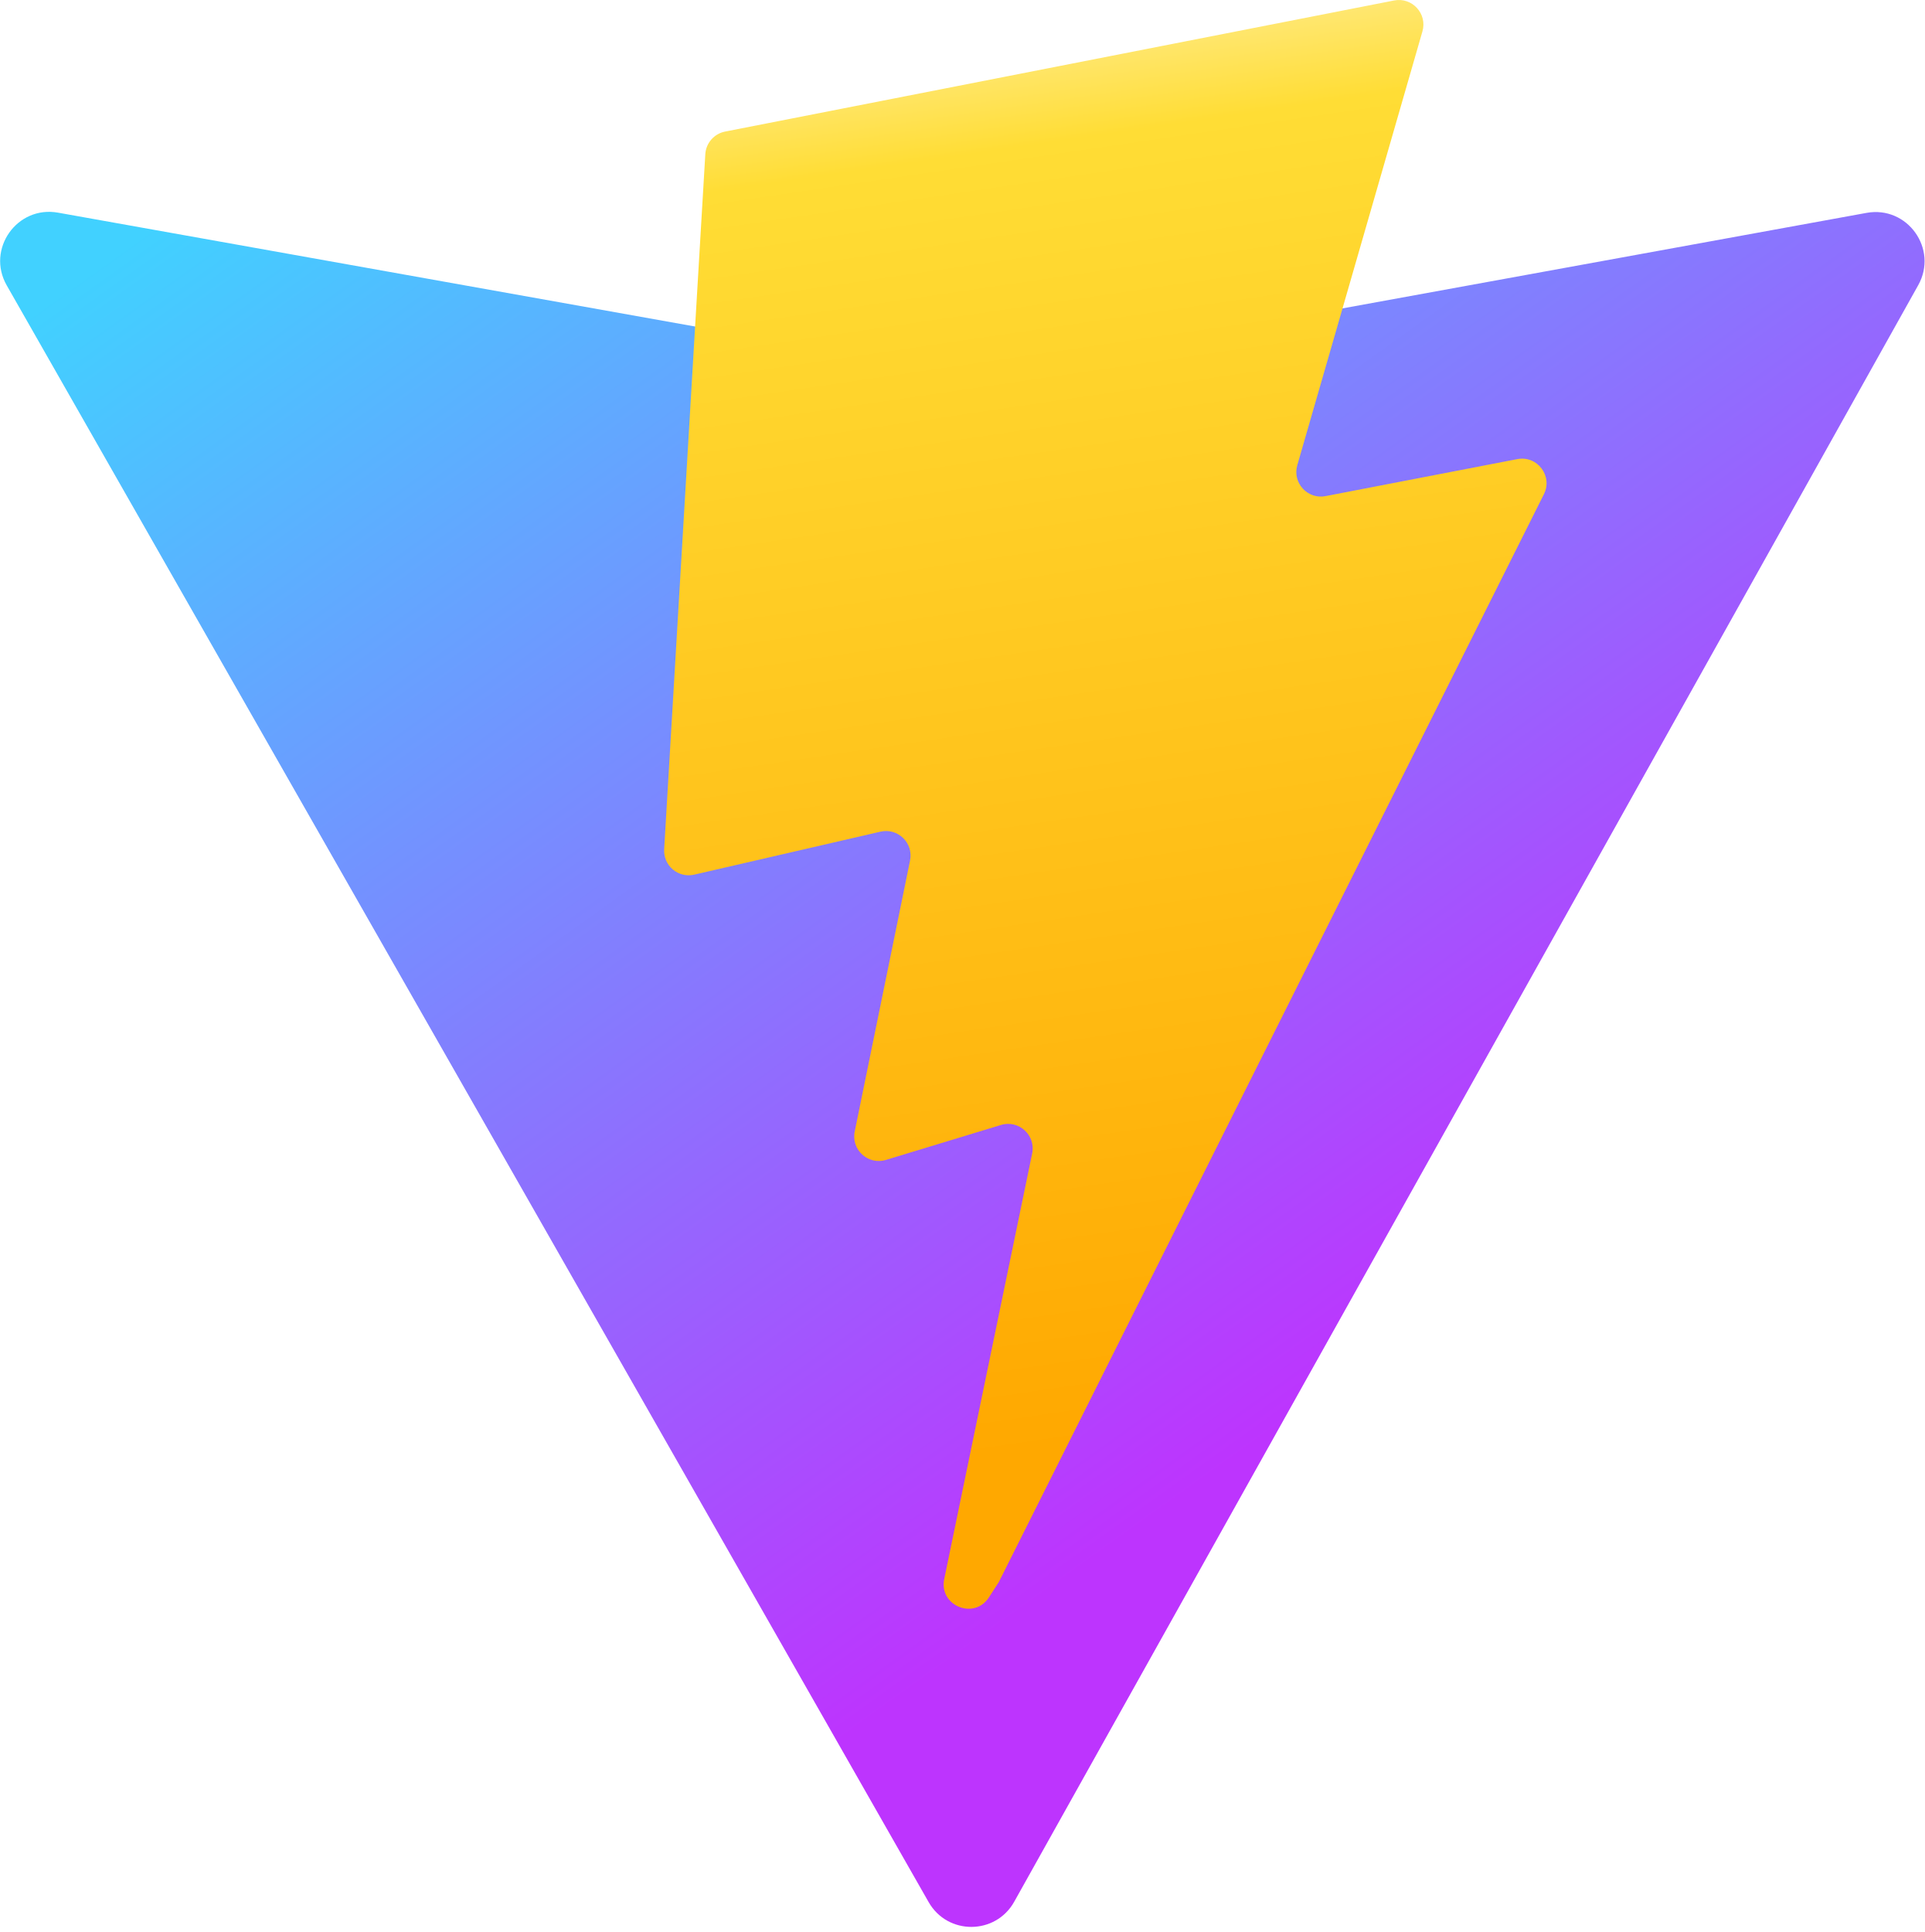
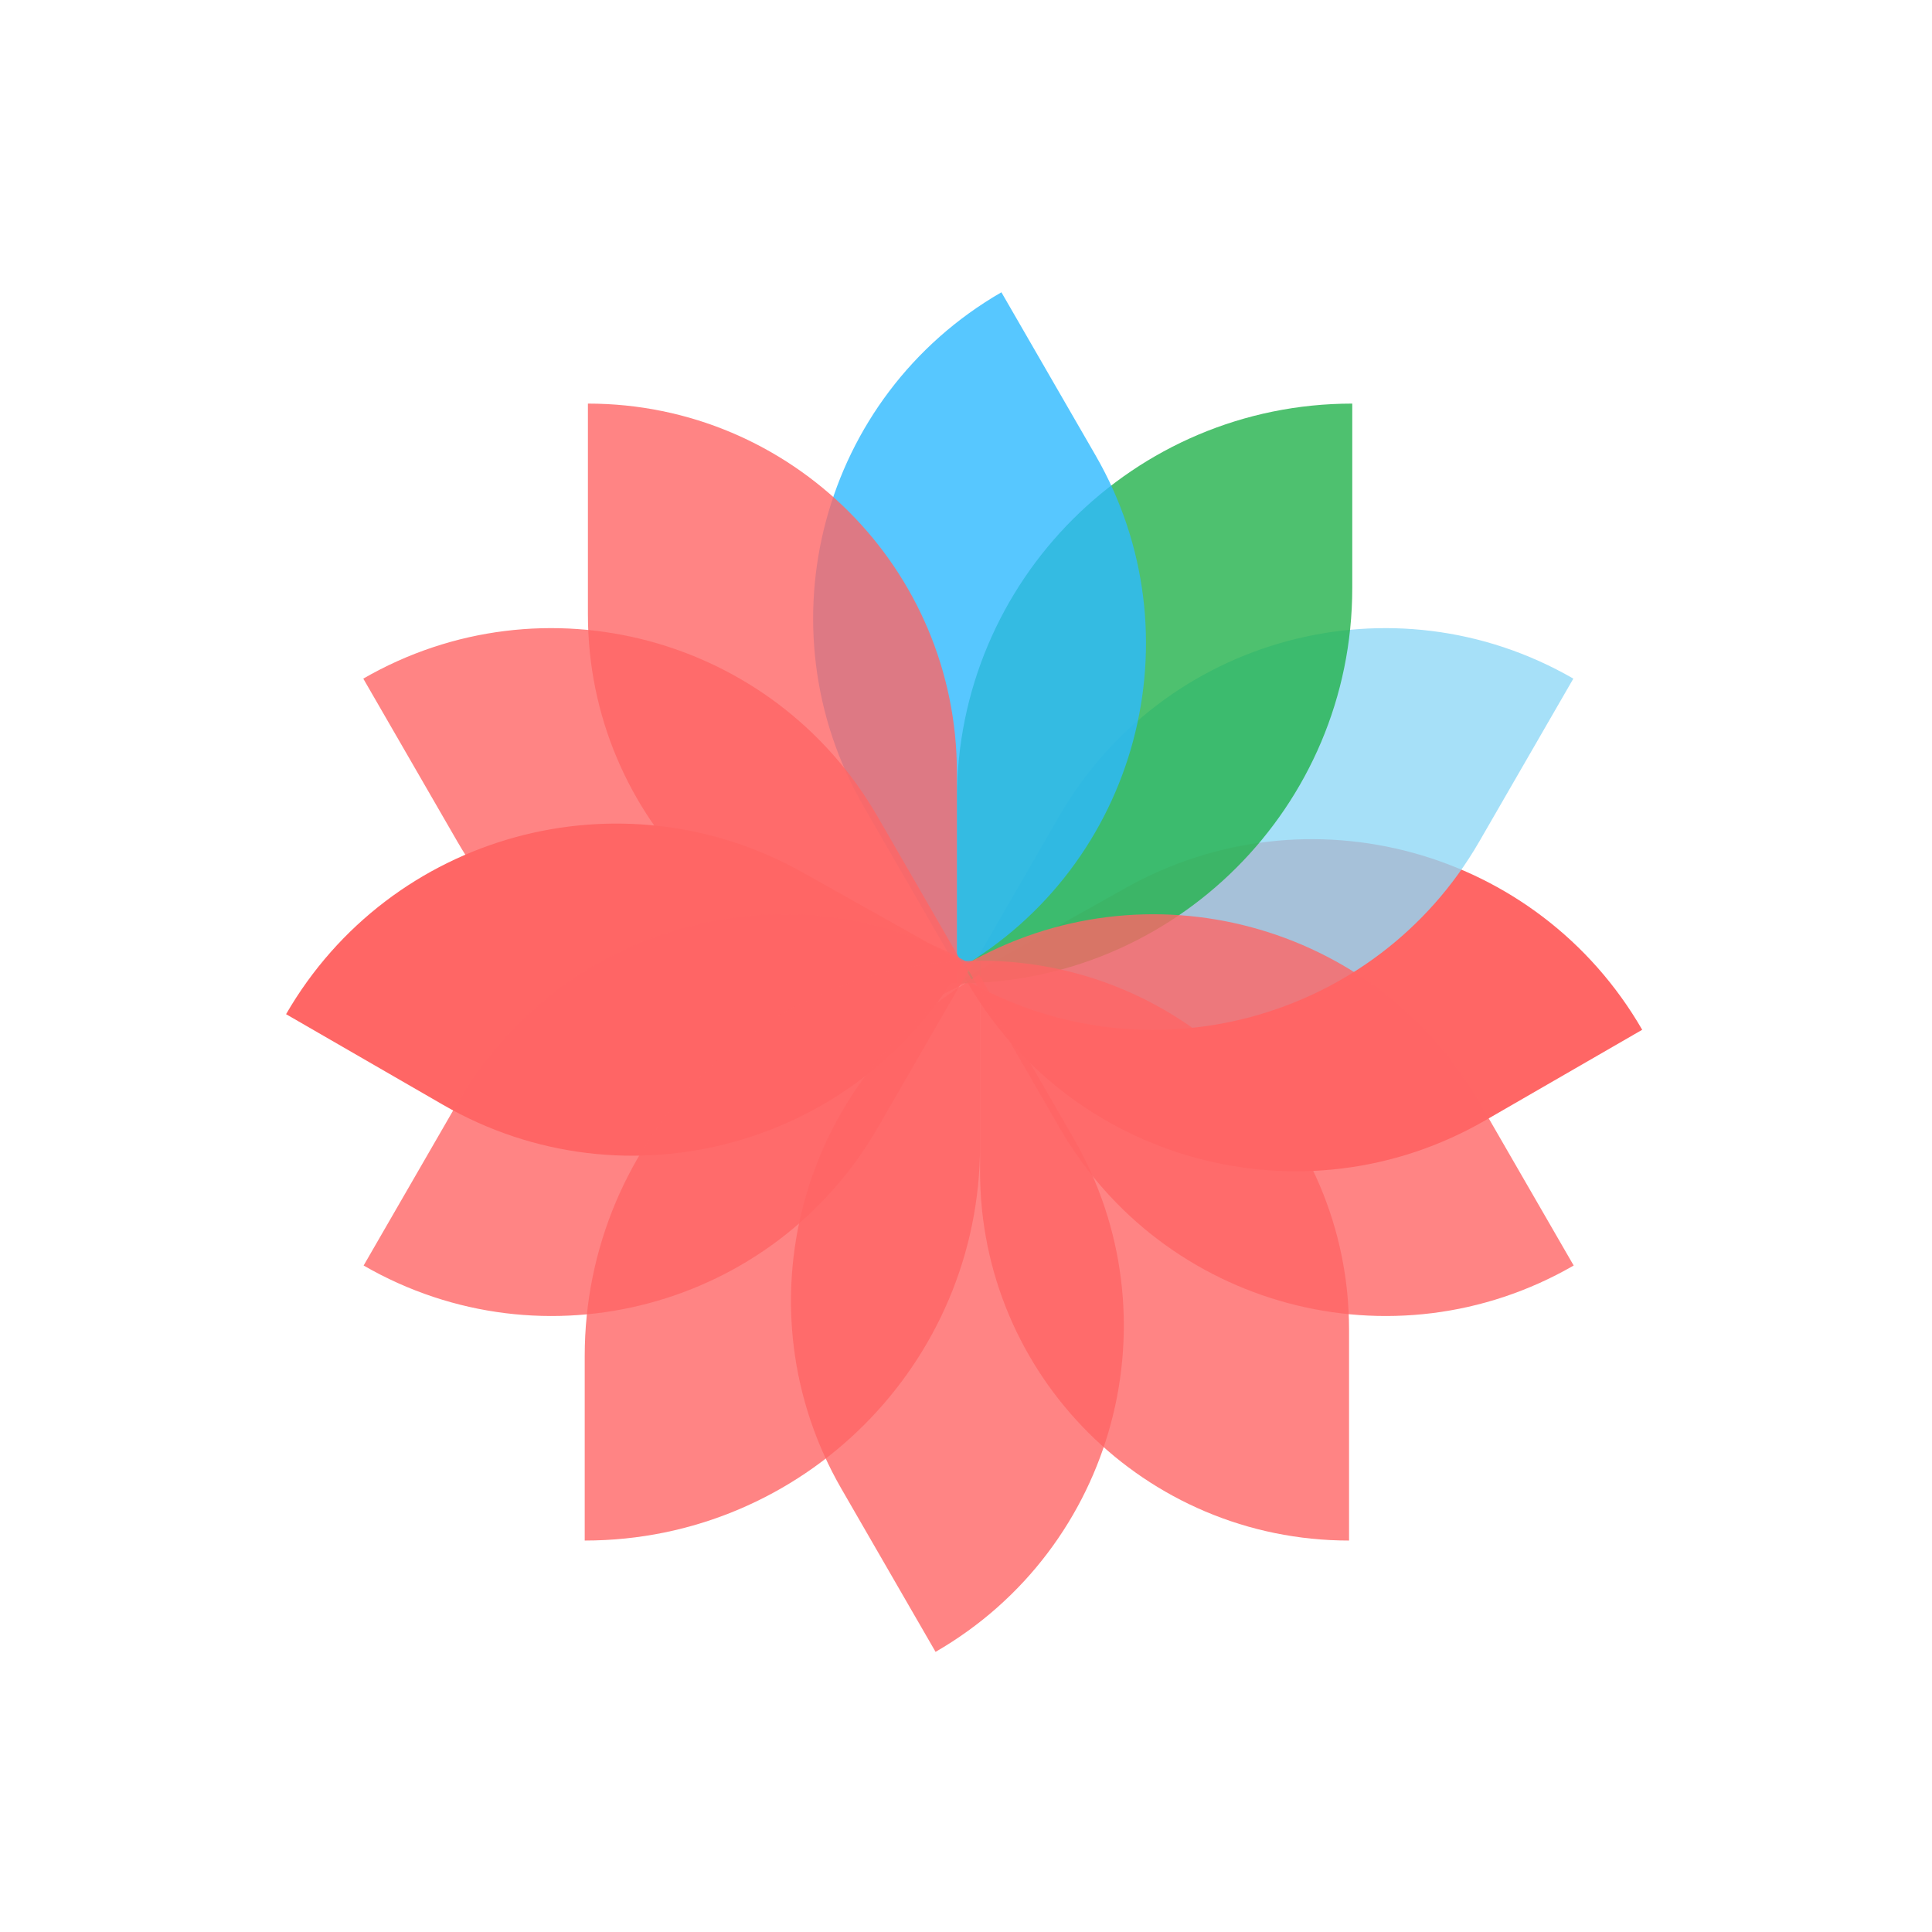
- <svg xmlns="http://www.w3.org/2000/svg" aria-hidden="true" role="img" class="iconify iconify--logos" width="31.88" height="32" preserveAspectRatio="xMidYMid meet" viewBox="0 0 256 257">
-   <defs>
-     <linearGradient id="IconifyId1813088fe1fbc01fb466" x1="-.828%" x2="57.636%" y1="7.652%" y2="78.411%">
-       <stop offset="0%" stop-color="#41D1FF" />
-       <stop offset="100%" stop-color="#BD34FE" />
-     </linearGradient>
-     <linearGradient id="IconifyId1813088fe1fbc01fb467" x1="43.376%" x2="50.316%" y1="2.242%" y2="89.03%">
-       <stop offset="0%" stop-color="#FFEA83" />
-       <stop offset="8.333%" stop-color="#FFDD35" />
-       <stop offset="100%" stop-color="#FFA800" />
-     </linearGradient>
-   </defs>
-   <path fill="url(#IconifyId1813088fe1fbc01fb466)" d="M255.153 37.938L134.897 252.976c-2.483 4.44-8.862 4.466-11.382.048L.875 37.958c-2.746-4.814 1.371-10.646 6.827-9.67l120.385 21.517a6.537 6.537 0 0 0 2.322-.004l117.867-21.483c5.438-.991 9.574 4.796 6.877 9.62Z" />
-   <path fill="url(#IconifyId1813088fe1fbc01fb467)" d="M185.432.063L96.44 17.501a3.268 3.268 0 0 0-2.634 3.014l-5.474 92.456a3.268 3.268 0 0 0 3.997 3.378l24.777-5.718c2.318-.535 4.413 1.507 3.936 3.838l-7.361 36.047c-.495 2.426 1.782 4.5 4.151 3.78l15.304-4.649c2.372-.72 4.652 1.36 4.15 3.788l-11.698 56.621c-.732 3.542 3.979 5.473 5.943 2.437l1.313-2.028l72.516-144.72c1.215-2.423-.88-5.186-3.54-4.672l-25.505 4.922c-2.396.462-4.435-1.77-3.759-4.114l16.646-57.705c.677-2.35-1.37-4.583-3.769-4.113Z" />
+ <svg xmlns="http://www.w3.org/2000/svg" width="200" height="200" viewBox="0 0 200 200" fill="none">
+   <path d="M116.533 91.921C135.369 81.354 159.201 87.897 170 106.602L153.748 115.984C134.826 126.909 110.625 120.29 99.898 101.254L116.533 91.921Z" fill="#FF6665" />
+   <path d="M109.642 84.513C120.403 65.876 144.234 59.49 162.872 70.251L153.13 87.123C142.37 105.761 118.538 112.146 99.901 101.386L109.642 84.513Z" fill="#90D8F6" fill-opacity="0.8" />
+   <path d="M99.058 82.708C99.058 60.104 117.382 41.78 139.985 41.78V60.88C139.985 83.483 121.662 101.807 99.058 101.807V82.708Z" fill="#22B24B" fill-opacity="0.8" />
+   <path d="M89.402 83.486C78.642 64.849 85.028 41.017 103.665 30.257L113.407 47.13C124.167 65.767 117.781 89.599 99.144 100.359L89.402 83.486Z" fill="#2EB9FF" fill-opacity="0.8" />
+   <path d="M99.059 79.979C99.059 58.883 81.956 41.78 60.86 41.78V63.608C60.86 84.705 77.962 101.807 99.059 101.807V79.979Z" fill="#FF6665" fill-opacity="0.8" />
+   <path d="M90.836 84.513C80.076 65.876 56.244 59.49 37.607 70.251L47.348 87.123C58.109 105.761 81.94 112.146 100.578 101.386L90.836 84.513Z" fill="#FF6665" fill-opacity="0.8" />
+   <path d="M83.081 90.308C64.245 79.741 40.413 86.284 29.614 104.988L45.866 114.371C64.788 125.296 88.989 118.676 99.716 99.641L83.081 90.308Z" fill="#FF6665" />
+   <path d="M90.871 116.744C80.111 135.381 56.28 141.767 37.642 131.006L47.384 114.133C58.144 95.496 81.976 89.11 100.613 99.871L90.871 116.744Z" fill="#FF6665" fill-opacity="0.8" />
+   <path d="M101.456 118.549C101.456 141.153 83.132 159.477 60.529 159.477V140.377C60.529 117.774 78.852 99.45 101.456 99.45V118.549Z" fill="#FF6665" fill-opacity="0.8" />
+   <path d="M111.112 117.771C121.872 136.408 115.486 160.24 96.849 171L87.107 154.127C76.347 135.49 82.733 111.658 101.37 100.898L111.112 117.771Z" fill="#FF6665" fill-opacity="0.8" />
+   <path d="M101.455 121.278C101.455 142.374 118.557 159.477 139.654 159.477V137.649C139.654 116.552 122.552 99.45 101.455 99.45V121.278Z" fill="#FF6665" fill-opacity="0.8" />
+   <path d="M109.678 116.744C120.438 135.381 144.27 141.767 162.907 131.006L153.165 114.133C142.405 95.496 118.574 89.11 99.936 99.871L109.678 116.744Z" fill="#FF6665" fill-opacity="0.8" />
</svg>
